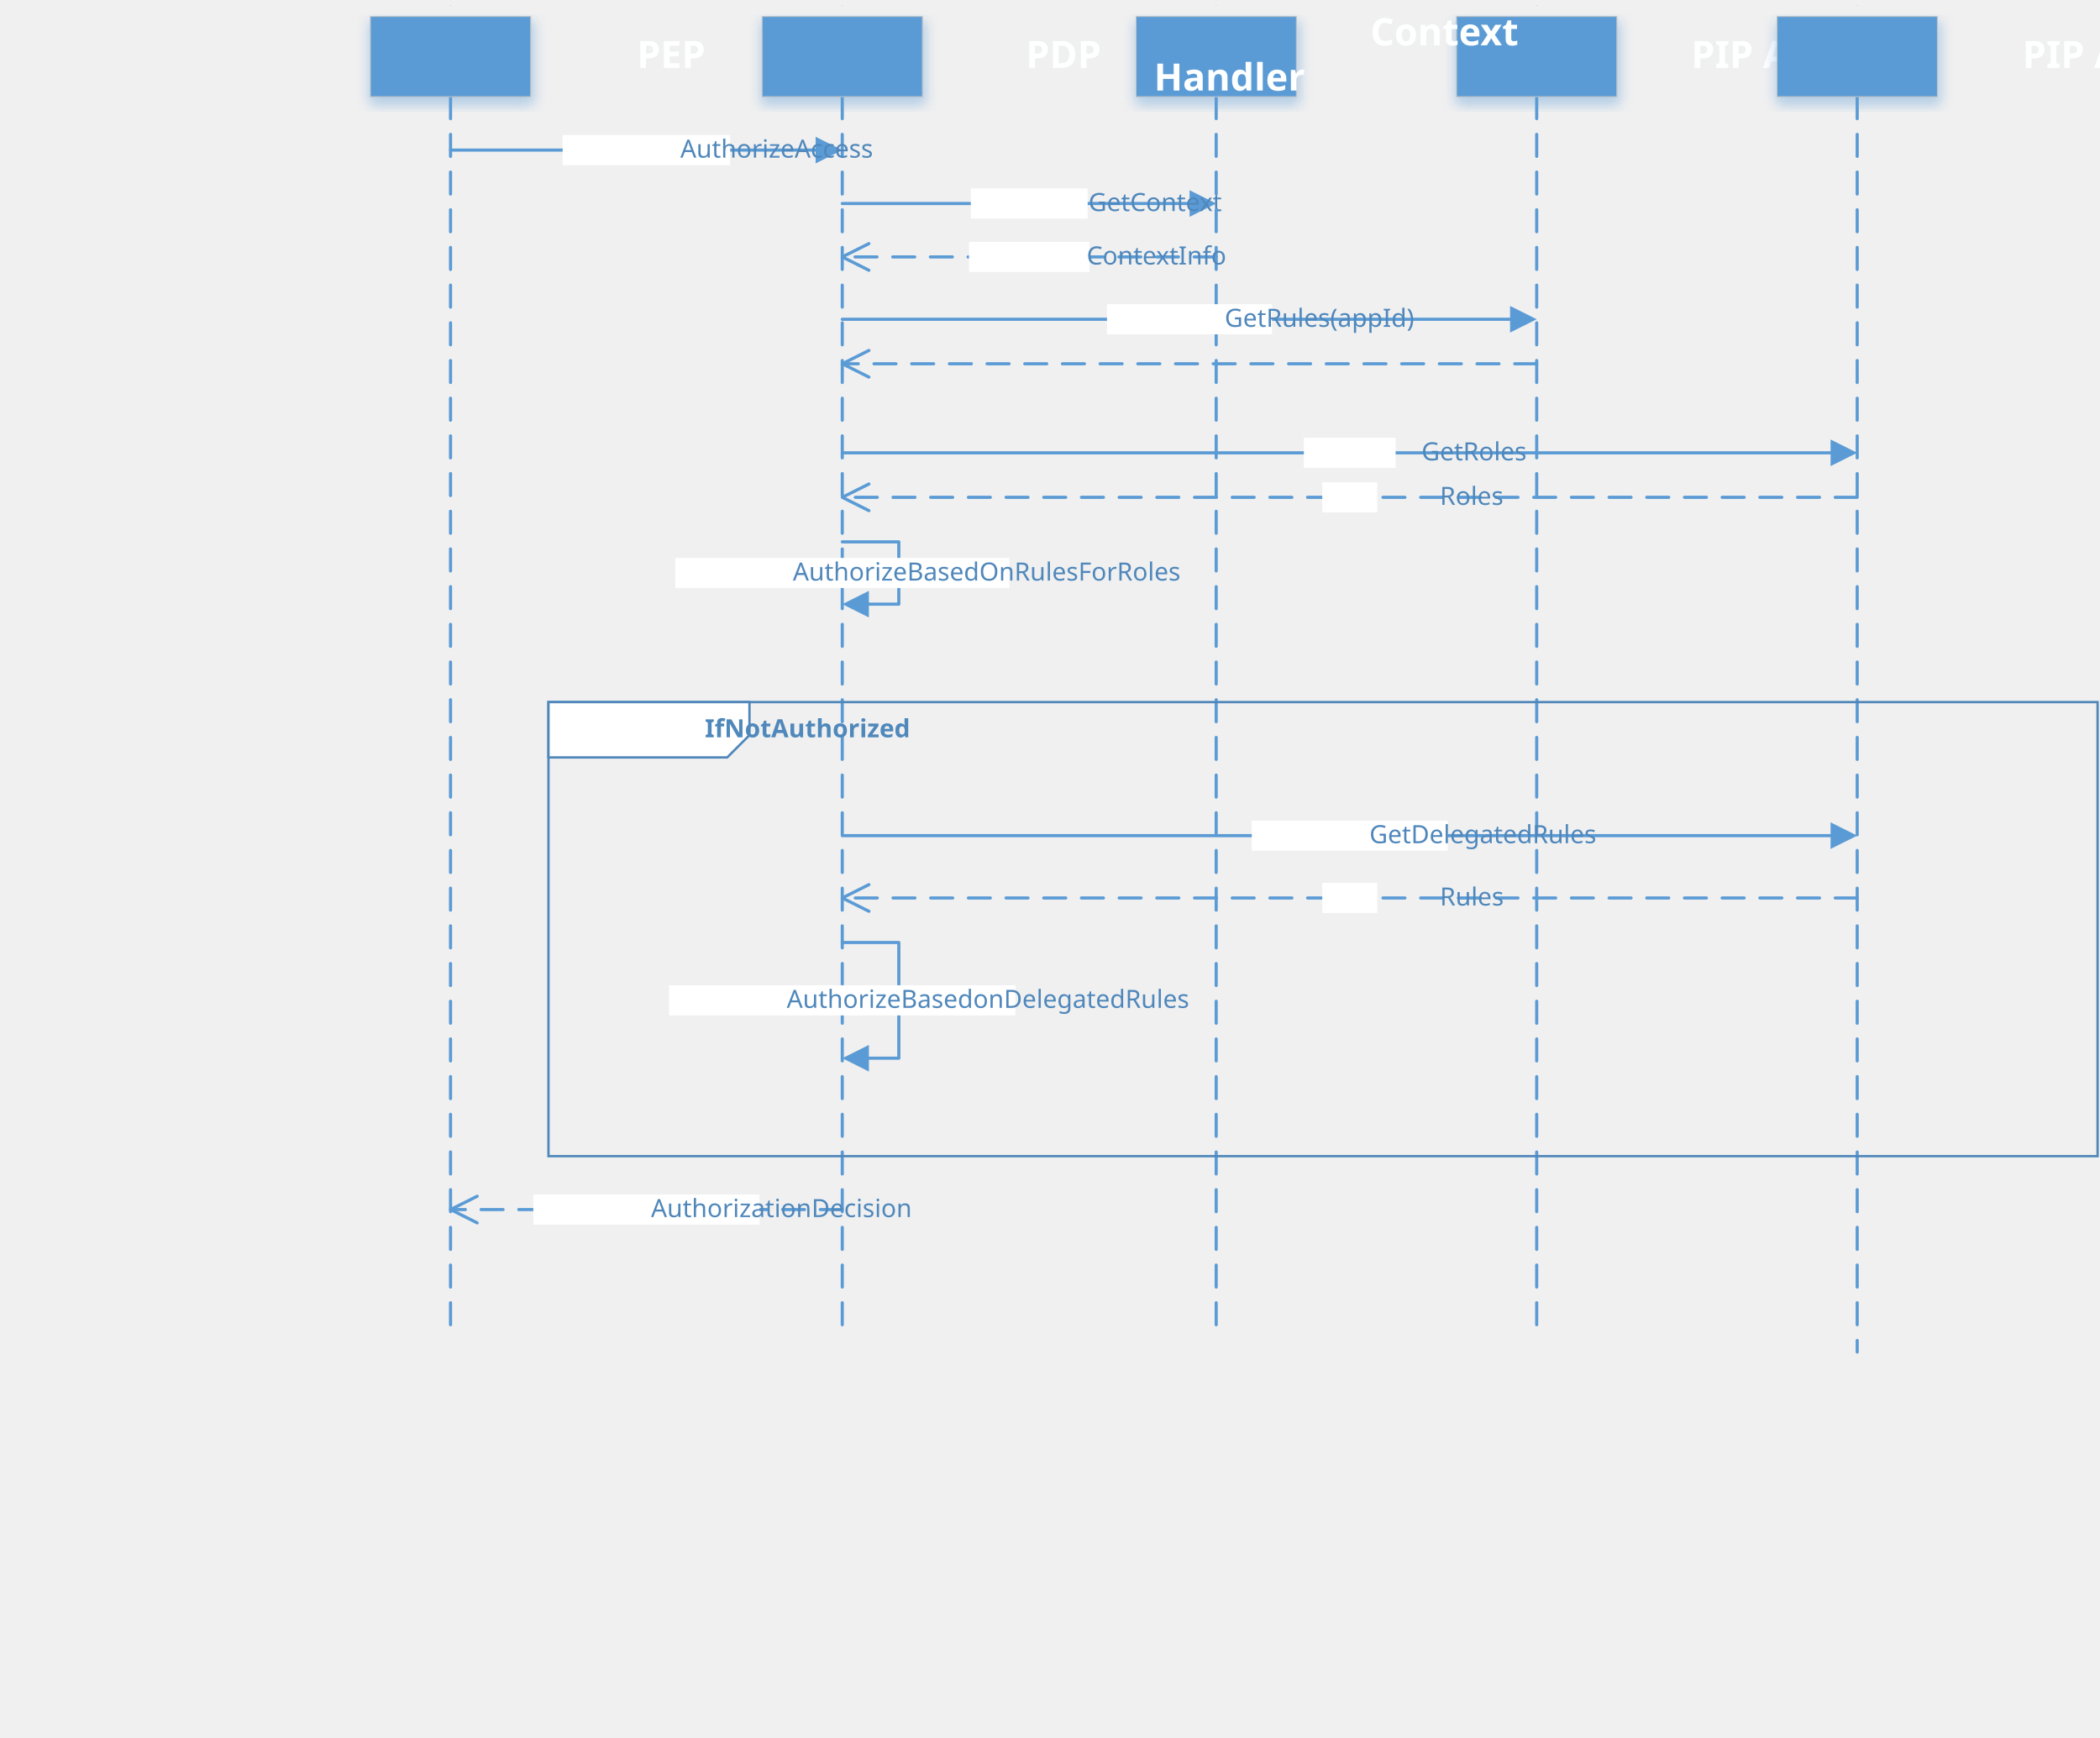
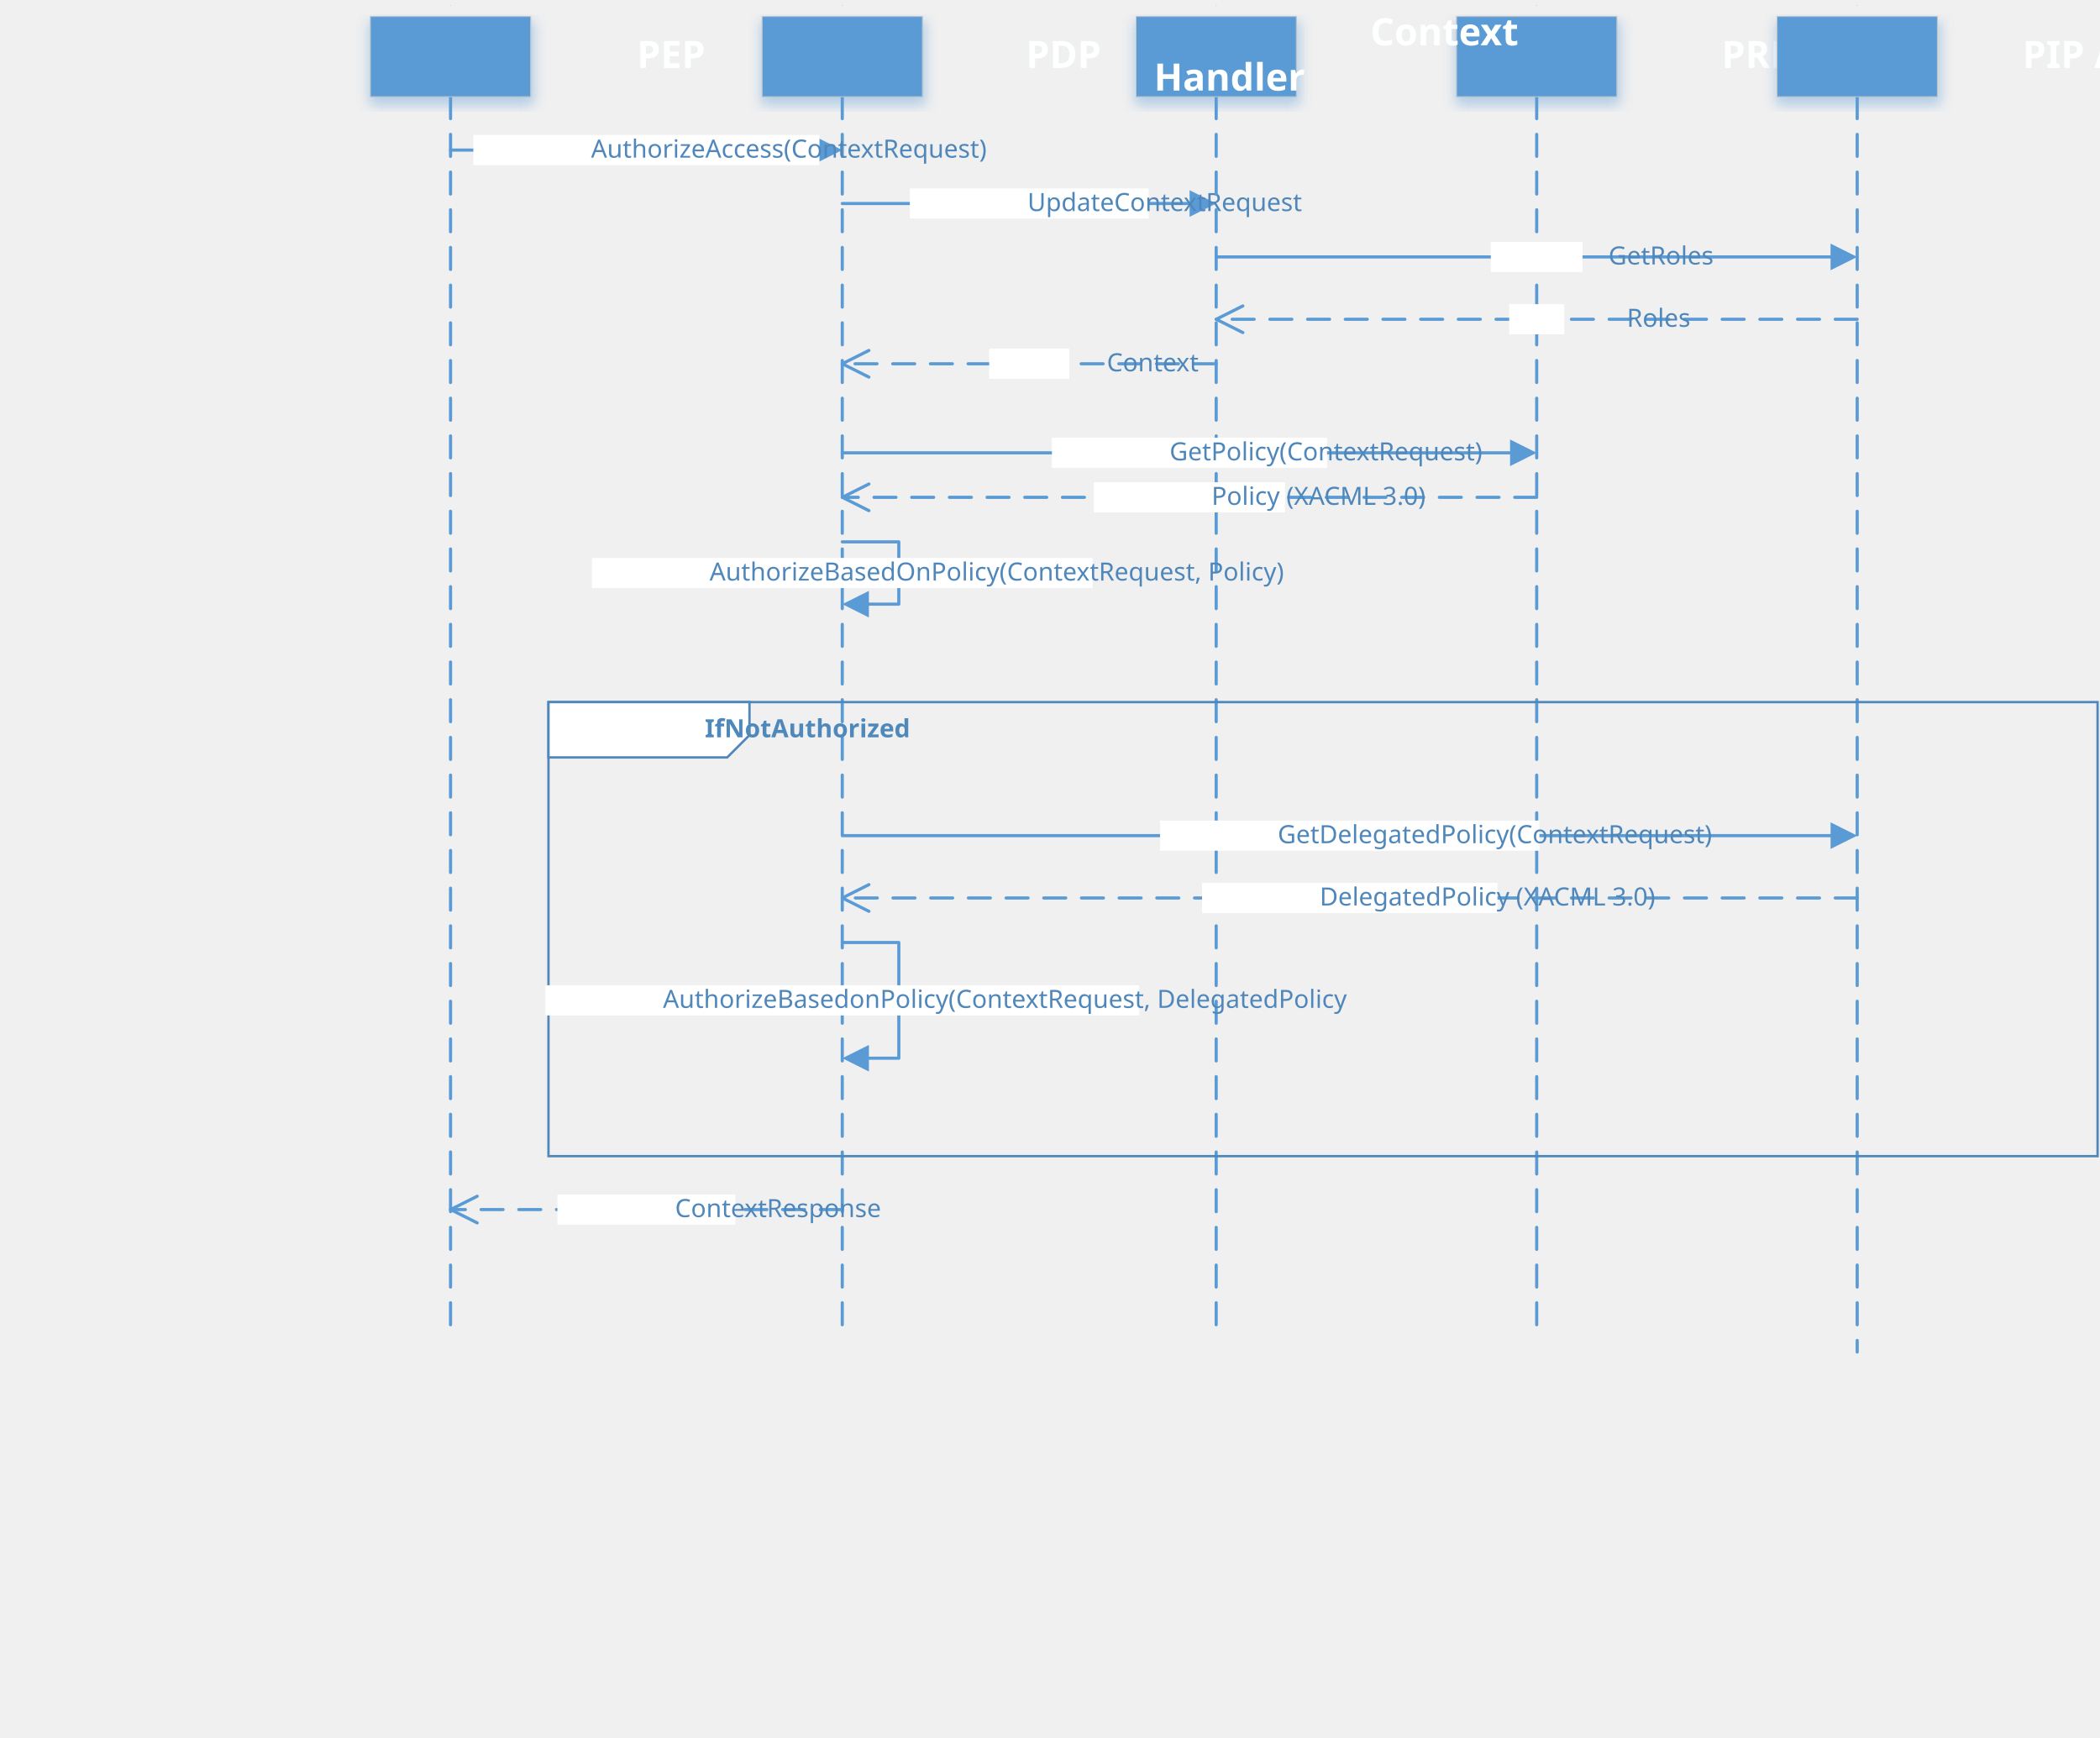
<svg xmlns="http://www.w3.org/2000/svg" xmlns:ns1="http://schemas.microsoft.com/visio/2003/SVGExtensions/" xmlns:xlink="http://www.w3.org/1999/xlink" width="9.286in" height="7.683in" viewBox="0 0 668.593 553.207" xml:space="preserve" color-interpolation-filters="sRGB" class="st15">
  <ns1:documentProperties ns1:langID="1033" ns1:metric="true" ns1:viewMarkup="false">
    <ns1:userDefs>
      <ns1:ud ns1:nameU="DisableSpdActionTags" ns1:prompt="" ns1:val="VT0(0):26" />
    </ns1:userDefs>
  </ns1:documentProperties>
  <style type="text/css">
	
		.st1 {visibility:visible}
		.st2 {fill:#5b9bd5;fill-opacity:0.22;filter:url(#filter_2);stroke:#5b9bd5;stroke-opacity:0.22}
		.st3 {fill:#5b9bd5;stroke:#c7c8c8;stroke-width:0.25}
		.st4 {stroke:#5b9bd5;stroke-dasharray:7,5;stroke-linecap:round;stroke-linejoin:round;stroke-width:1}
		.st5 {fill:#feffff;font-family:Calibri;font-size:1em;font-weight:bold}
		.st6 {marker-end:url(#mrkr4-81);stroke:#5b9bd5;stroke-linecap:round;stroke-linejoin:round;stroke-width:1}
		.st7 {fill:#5b9bd5;fill-opacity:1;stroke:#5b9bd5;stroke-opacity:1;stroke-width:0.236}
		.st8 {fill:#ffffff;stroke:none;stroke-linecap:butt;stroke-width:7.2}
		.st9 {fill:#4f87bb;font-family:Calibri;font-size:0.667em}
		.st10 {font-size:1em}
		.st11 {marker-end:url(#mrkr3-147);stroke:#5b9bd5;stroke-dasharray:7,5;stroke-linecap:round;stroke-linejoin:round;stroke-width:1}
		.st12 {fill:#5b9bd5;fill-opacity:0;stroke:#4f87bb;stroke-width:0.75}
		.st13 {fill:#ffffff;stroke:#4f87bb;stroke-width:0.75}
		.st14 {fill:#4f88bb;font-family:Calibri;font-size:0.667em;font-weight:bold}
		.st15 {fill:none;fill-rule:evenodd;font-size:12px;overflow:visible;stroke-linecap:square;stroke-miterlimit:3}
	
	</style>
  <defs id="Markers">
    <g id="lend4">
      <path d="M 2 1 L 0 0 L 2 -1 L 2 1 " style="stroke:none" />
    </g>
    <marker id="mrkr4-81" class="st7" ns1:arrowType="4" ns1:arrowSize="3" ns1:setback="8.48" refX="-8.48" orient="auto" markerUnits="strokeWidth" overflow="visible">
      <use xlink:href="#lend4" transform="scale(-4.24,-4.24) " />
    </marker>
    <g id="lend3">
      <path d="M 2 1 L 0 0 L 2 -1 " style="stroke-linecap:round;stroke-linejoin:round;fill:none" />
    </g>
    <marker id="mrkr3-147" class="st7" ns1:arrowType="3" ns1:arrowSize="3" orient="auto" markerUnits="strokeWidth" overflow="visible">
      <use xlink:href="#lend3" transform="scale(-4.24,-4.24) " />
    </marker>
  </defs>
  <defs id="Filters">
    <filter id="filter_2">
      <feGaussianBlur stdDeviation="2" />
    </filter>
  </defs>
  <g ns1:mID="0" ns1:index="1" ns1:groupContext="foregroundPage">
    <ns1:pageProperties ns1:drawingScale="0.0393701" ns1:pageScale="0.0393701" ns1:drawingUnits="24" ns1:shadowOffsetX="8.50394" ns1:shadowOffsetY="-8.50394" />
    <ns1:layer ns1:name="Connector" ns1:index="0" />
    <g id="group1-1" transform="translate(117.921,-522.425)" ns1:mID="1" ns1:groupContext="group">
      <ns1:userDefs>
        <ns1:ud ns1:nameU="visVersion" ns1:prompt="" ns1:val="VT0(15):26" />
        <ns1:ud ns1:nameU="ShowActor" ns1:prompt="" ns1:val="VT0(0):5" />
        <ns1:ud ns1:nameU="ShowDestruction" ns1:prompt="" ns1:val="VT0(0):5" />
      </ns1:userDefs>
      <g id="shape2-2" ns1:mID="2" ns1:groupContext="shape">
        <g id="shadow2-3" ns1:groupContext="shadow" ns1:shadowOffsetX="0.345598" ns1:shadowOffsetY="-1.97279" ns1:shadowType="1" transform="matrix(1,0,0,1,0.345598,1.97279)" class="st1">
          <rect x="0" y="527.695" width="51.024" height="25.512" class="st2" />
        </g>
        <rect x="0" y="527.695" width="51.024" height="25.512" class="st3" />
      </g>
      <g id="shape3-7" ns1:mID="3" ns1:groupContext="shape" transform="translate(17.0079,-29.0551)">
        <g id="shadow3-8" ns1:groupContext="shadow" ns1:shadowOffsetX="0.345598" ns1:shadowOffsetY="-1.97279" ns1:shadowType="1" transform="matrix(1,0,0,1,0.345598,1.97279)" class="st1">
          <path d="M8.5 553.21 a0 0 0 1 1 0 0 a0 0 0 1 1 0 0 Z" class="st2" />
        </g>
        <path d="M8.5 553.21 a0 0 0 1 1 0 0 a0 0 0 1 1 0 0 Z" class="st3" />
      </g>
      <g id="shape4-12" ns1:mID="4" ns1:groupContext="shape" transform="translate(17.0079,411.631)">
        <g id="shadow4-13" ns1:groupContext="shadow" ns1:shadowOffsetX="0.345598" ns1:shadowOffsetY="-1.97279" ns1:shadowType="1" transform="matrix(1,0,0,1,0.345598,1.97279)" class="st1" />
      </g>
      <g id="shape5-17" ns1:mID="5" ns1:groupContext="shape" transform="translate(578.719,553.207) rotate(90)">
        <path d="M0 553.21 L394.02 553.21" class="st4" />
      </g>
      <g id="shape1-20" ns1:mID="1" ns1:groupContext="groupContent">
        <ns1:textBlock ns1:margins="rect(4,4,4,4)" ns1:tabSpace="42.5197" />
        <ns1:textRect cx="25.512" cy="540.451" width="51.03" height="25.512" />
        <g id="shadow1-21" ns1:groupContext="shadow" ns1:shadowOffsetX="0.345598" ns1:shadowOffsetY="-1.97279" ns1:shadowType="1" transform="matrix(1,0,0,1,0.345598,1.97279)" class="st1">
          <rect x="0" y="527.695" width="51.024" height="25.512" class="st2" />
        </g>
        <rect x="0" y="527.695" width="51.024" height="25.512" class="st3" />
        <text x="16.2" y="544.05" class="st5" ns1:langID="1044">
          <ns1:paragraph ns1:horizAlign="1" />
          <ns1:tabList />PEP</text>
      </g>
    </g>
    <g id="group6-26" transform="translate(242.646,-522.425)" ns1:mID="6" ns1:groupContext="group">
      <ns1:userDefs>
        <ns1:ud ns1:nameU="visVersion" ns1:prompt="" ns1:val="VT0(15):26" />
        <ns1:ud ns1:nameU="ShowActor" ns1:prompt="" ns1:val="VT0(0):5" />
        <ns1:ud ns1:nameU="ShowDestruction" ns1:prompt="" ns1:val="VT0(0):5" />
      </ns1:userDefs>
      <g id="shape7-27" ns1:mID="7" ns1:groupContext="shape">
        <g id="shadow7-28" ns1:groupContext="shadow" ns1:shadowOffsetX="0.345598" ns1:shadowOffsetY="-1.97279" ns1:shadowType="1" transform="matrix(1,0,0,1,0.345598,1.97279)" class="st1">
          <rect x="0" y="527.695" width="51.024" height="25.512" class="st2" />
        </g>
        <rect x="0" y="527.695" width="51.024" height="25.512" class="st3" />
      </g>
      <g id="shape8-32" ns1:mID="8" ns1:groupContext="shape" transform="translate(17.0079,-29.0551)">
        <g id="shadow8-33" ns1:groupContext="shadow" ns1:shadowOffsetX="0.345598" ns1:shadowOffsetY="-1.97279" ns1:shadowType="1" transform="matrix(1,0,0,1,0.345598,1.97279)" class="st1">
          <path d="M8.5 553.21 a0 0 0 1 1 0 0 a0 0 0 1 1 0 0 Z" class="st2" />
        </g>
        <path d="M8.5 553.21 a0 0 0 1 1 0 0 a0 0 0 1 1 0 0 Z" class="st3" />
      </g>
      <g id="shape9-37" ns1:mID="9" ns1:groupContext="shape" transform="translate(17.0079,411.631)">
        <g id="shadow9-38" ns1:groupContext="shadow" ns1:shadowOffsetX="0.345598" ns1:shadowOffsetY="-1.97279" ns1:shadowType="1" transform="matrix(1,0,0,1,0.345598,1.97279)" class="st1" />
      </g>
      <g id="shape10-42" ns1:mID="10" ns1:groupContext="shape" transform="translate(578.719,553.207) rotate(90)">
        <path d="M0 553.21 L394.02 553.21" class="st4" />
      </g>
      <g id="shape6-45" ns1:mID="6" ns1:groupContext="groupContent">
        <ns1:textBlock ns1:margins="rect(4,4,4,4)" ns1:tabSpace="42.5197" />
        <ns1:textRect cx="25.512" cy="540.451" width="51.03" height="25.512" />
        <g id="shadow6-46" ns1:groupContext="shadow" ns1:shadowOffsetX="0.345598" ns1:shadowOffsetY="-1.97279" ns1:shadowType="1" transform="matrix(1,0,0,1,0.345598,1.97279)" class="st1">
          <rect x="0" y="527.695" width="51.024" height="25.512" class="st2" />
        </g>
        <rect x="0" y="527.695" width="51.024" height="25.512" class="st3" />
        <text x="15.34" y="544.05" class="st5" ns1:langID="1044">
          <ns1:paragraph ns1:horizAlign="1" />
          <ns1:tabList />PDP</text>
      </g>
    </g>
    <g id="group11-51" transform="translate(463.748,-522.425)" ns1:mID="11" ns1:groupContext="group">
      <ns1:userDefs>
        <ns1:ud ns1:nameU="visVersion" ns1:prompt="" ns1:val="VT0(15):26" />
        <ns1:ud ns1:nameU="ShowActor" ns1:prompt="" ns1:val="VT0(0):5" />
        <ns1:ud ns1:nameU="ShowDestruction" ns1:prompt="" ns1:val="VT0(0):5" />
      </ns1:userDefs>
      <g id="shape12-52" ns1:mID="12" ns1:groupContext="shape">
        <g id="shadow12-53" ns1:groupContext="shadow" ns1:shadowOffsetX="0.345598" ns1:shadowOffsetY="-1.97279" ns1:shadowType="1" transform="matrix(1,0,0,1,0.345598,1.97279)" class="st1">
          <rect x="0" y="527.695" width="51.024" height="25.512" class="st2" />
        </g>
        <rect x="0" y="527.695" width="51.024" height="25.512" class="st3" />
      </g>
      <g id="shape13-57" ns1:mID="13" ns1:groupContext="shape" transform="translate(17.0079,-29.0551)">
        <g id="shadow13-58" ns1:groupContext="shadow" ns1:shadowOffsetX="0.345598" ns1:shadowOffsetY="-1.97279" ns1:shadowType="1" transform="matrix(1,0,0,1,0.345598,1.97279)" class="st1">
          <path d="M8.5 553.21 a0 0 0 1 1 0 0 a0 0 0 1 1 0 0 Z" class="st2" />
        </g>
        <path d="M8.5 553.21 a0 0 0 1 1 0 0 a0 0 0 1 1 0 0 Z" class="st3" />
      </g>
      <g id="shape14-62" ns1:mID="14" ns1:groupContext="shape" transform="translate(17.0079,411.631)">
        <g id="shadow14-63" ns1:groupContext="shadow" ns1:shadowOffsetX="0.345598" ns1:shadowOffsetY="-1.97279" ns1:shadowType="1" transform="matrix(1,0,0,1,0.345598,1.97279)" class="st1" />
      </g>
      <g id="shape15-67" ns1:mID="15" ns1:groupContext="shape" transform="translate(578.719,553.207) rotate(90)">
        <path d="M0 553.21 L394.02 553.21" class="st4" />
      </g>
      <g id="shape11-70" ns1:mID="11" ns1:groupContext="groupContent">
        <ns1:textBlock ns1:margins="rect(4,4,4,4)" ns1:tabSpace="42.5197" />
        <ns1:textRect cx="25.512" cy="540.451" width="51.03" height="25.512" />
        <g id="shadow11-71" ns1:groupContext="shadow" ns1:shadowOffsetX="0.345598" ns1:shadowOffsetY="-1.97279" ns1:shadowType="1" transform="matrix(1,0,0,1,0.345598,1.97279)" class="st1">
          <rect x="0" y="527.695" width="51.024" height="25.512" class="st2" />
        </g>
        <rect x="0" y="527.695" width="51.024" height="25.512" class="st3" />
-         <text x="6.06" y="544.05" class="st5" ns1:langID="1044">
+         <text x="15.75" y="544.05" class="st5" ns1:langID="1044">
          <ns1:paragraph ns1:horizAlign="1" />
-           <ns1:tabList />PIP ASA</text>
+           <ns1:tabList />PRP</text>
      </g>
    </g>
    <g id="shape16-76" ns1:mID="16" ns1:groupContext="shape" ns1:layerMember="0" transform="translate(143.433,-498.331)">
      <ns1:userDefs>
        <ns1:ud ns1:nameU="IsReturn" ns1:prompt="" ns1:val="VT0(0):5" />
        <ns1:ud ns1:nameU="IsAsync" ns1:prompt="" ns1:val="VT0(0):26" />
        <ns1:ud ns1:nameU="IsSelfMessage" ns1:prompt="" ns1:val="VT0(0):5" />
        <ns1:ud ns1:nameU="visVersion" ns1:prompt="" ns1:val="VT0(15):26" />
      </ns1:userDefs>
      <ns1:textBlock ns1:margins="rect(4,4,4,4)" ns1:tabSpace="42.5197" />
-       <ns1:textRect cx="62.362" cy="546.12" width="63.15" height="17.604" />
+       <ns1:textRect cx="62.362" cy="546.12" width="120.01" height="17.604" />
      <path d="M0 546.12 L116.24 546.12" class="st6" />
-       <rect ns1:rectContext="textBkgnd" x="35.697" y="541.321" width="53.331" height="9.6" class="st8" />
-       <text x="35.7" y="548.52" class="st9" ns1:langID="1044">
-         <ns1:paragraph ns1:horizAlign="1" />
-         <ns1:tabList />AuthorizeAccess</text>
+       <rect ns1:rectContext="textBkgnd" x="7.265" y="541.321" width="110.194" height="9.6" class="st8" />
+       <text x="7.27" y="548.52" class="st9" ns1:langID="1044">
+         <ns1:paragraph ns1:horizAlign="1" />
+         <ns1:tabList />AuthorizeAccess(ContextRequest)</text>
    </g>
    <g id="group17-84" transform="translate(565.795,-522.425)" ns1:mID="17" ns1:groupContext="group">
      <ns1:userDefs>
        <ns1:ud ns1:nameU="visVersion" ns1:prompt="" ns1:val="VT0(15):26" />
        <ns1:ud ns1:nameU="ShowActor" ns1:prompt="" ns1:val="VT0(0):5" />
        <ns1:ud ns1:nameU="ShowDestruction" ns1:prompt="" ns1:val="VT0(0):5" />
      </ns1:userDefs>
      <g id="shape18-85" ns1:mID="18" ns1:groupContext="shape">
        <g id="shadow18-86" ns1:groupContext="shadow" ns1:shadowOffsetX="0.345598" ns1:shadowOffsetY="-1.97279" ns1:shadowType="1" transform="matrix(1,0,0,1,0.345598,1.97279)" class="st1">
          <rect x="0" y="527.695" width="51.024" height="25.512" class="st2" />
        </g>
        <rect x="0" y="527.695" width="51.024" height="25.512" class="st3" />
      </g>
      <g id="shape19-90" ns1:mID="19" ns1:groupContext="shape" transform="translate(17.0079,-29.0551)">
        <g id="shadow19-91" ns1:groupContext="shadow" ns1:shadowOffsetX="0.345598" ns1:shadowOffsetY="-1.97279" ns1:shadowType="1" transform="matrix(1,0,0,1,0.345598,1.97279)" class="st1">
          <path d="M8.5 553.21 a0 0 0 1 1 0 0 a0 0 0 1 1 0 0 Z" class="st2" />
        </g>
        <path d="M8.5 553.21 a0 0 0 1 1 0 0 a0 0 0 1 1 0 0 Z" class="st3" />
      </g>
      <g id="shape20-95" ns1:mID="20" ns1:groupContext="shape" transform="translate(17.0079,417.3)">
        <g id="shadow20-96" ns1:groupContext="shadow" ns1:shadowOffsetX="0.345598" ns1:shadowOffsetY="-1.97279" ns1:shadowType="1" transform="matrix(1,0,0,1,0.345598,1.97279)" class="st1" />
      </g>
      <g id="shape21-100" ns1:mID="21" ns1:groupContext="shape" transform="translate(578.719,553.207) rotate(90)">
        <path d="M0 553.21 L399.69 553.21" class="st4" />
      </g>
      <g id="shape17-103" ns1:mID="17" ns1:groupContext="groupContent">
        <ns1:textBlock ns1:margins="rect(4,4,4,4)" ns1:tabSpace="42.5197" />
        <ns1:textRect cx="25.512" cy="540.451" width="51.03" height="25.512" />
        <g id="shadow17-104" ns1:groupContext="shadow" ns1:shadowOffsetX="0.345598" ns1:shadowOffsetY="-1.97279" ns1:shadowType="1" transform="matrix(1,0,0,1,0.345598,1.97279)" class="st1">
          <rect x="0" y="527.695" width="51.024" height="25.512" class="st2" />
        </g>
        <rect x="0" y="527.695" width="51.024" height="25.512" class="st3" />
        <text x="9.49" y="544.05" class="st5" ns1:langID="1044">
          <ns1:paragraph ns1:horizAlign="1" />
          <ns1:tabList />PIP A2</text>
      </g>
    </g>
    <g id="shape22-109" ns1:mID="22" ns1:groupContext="shape" ns1:layerMember="0" transform="translate(268.158,-481.323)">
      <ns1:userDefs>
        <ns1:ud ns1:nameU="IsReturn" ns1:prompt="" ns1:val="VT0(0):5" />
        <ns1:ud ns1:nameU="IsAsync" ns1:prompt="" ns1:val="VT0(0):26" />
        <ns1:ud ns1:nameU="IsSelfMessage" ns1:prompt="" ns1:val="VT0(0):5" />
        <ns1:ud ns1:nameU="visVersion" ns1:prompt="" ns1:val="VT0(15):26" />
      </ns1:userDefs>
      <ns1:textBlock ns1:margins="rect(4,4,4,4)" ns1:tabSpace="42.5197" />
-       <ns1:textRect cx="59.528" cy="546.12" width="47.02" height="17.604" />
+       <ns1:textRect cx="59.528" cy="546.12" width="85.86" height="17.604" />
      <path d="M0 546.12 L110.58 546.12" class="st6" />
-       <rect ns1:rectContext="textBkgnd" x="40.928" y="541.321" width="37.199" height="9.6" class="st8" />
-       <text x="40.93" y="548.52" class="st9" ns1:langID="1044">
-         <ns1:paragraph ns1:horizAlign="1" />
-         <ns1:tabList />GetContext</text>
+       <rect ns1:rectContext="textBkgnd" x="21.507" y="541.321" width="76.042" height="9.6" class="st8" />
+       <text x="21.51" y="548.52" class="st9" ns1:langID="1044">
+         <ns1:paragraph ns1:horizAlign="1" />
+         <ns1:tabList />UpdateContextRequest</text>
    </g>
    <g id="group23-116" transform="translate(361.701,-522.425)" ns1:mID="23" ns1:groupContext="group">
      <ns1:userDefs>
        <ns1:ud ns1:nameU="visVersion" ns1:prompt="" ns1:val="VT0(15):26" />
        <ns1:ud ns1:nameU="ShowActor" ns1:prompt="" ns1:val="VT0(0):5" />
        <ns1:ud ns1:nameU="ShowDestruction" ns1:prompt="" ns1:val="VT0(0):5" />
      </ns1:userDefs>
      <g id="shape24-117" ns1:mID="24" ns1:groupContext="shape">
        <g id="shadow24-118" ns1:groupContext="shadow" ns1:shadowOffsetX="0.345598" ns1:shadowOffsetY="-1.97279" ns1:shadowType="1" transform="matrix(1,0,0,1,0.345598,1.97279)" class="st1">
          <rect x="0" y="527.695" width="51.024" height="25.512" class="st2" />
        </g>
        <rect x="0" y="527.695" width="51.024" height="25.512" class="st3" />
      </g>
      <g id="shape25-122" ns1:mID="25" ns1:groupContext="shape" transform="translate(17.0079,-29.0551)">
        <g id="shadow25-123" ns1:groupContext="shadow" ns1:shadowOffsetX="0.345598" ns1:shadowOffsetY="-1.97279" ns1:shadowType="1" transform="matrix(1,0,0,1,0.345598,1.97279)" class="st1">
          <path d="M8.5 553.21 a0 0 0 1 1 0 0 a0 0 0 1 1 0 0 Z" class="st2" />
        </g>
        <path d="M8.5 553.21 a0 0 0 1 1 0 0 a0 0 0 1 1 0 0 Z" class="st3" />
      </g>
      <g id="shape26-127" ns1:mID="26" ns1:groupContext="shape" transform="translate(17.0079,411.631)">
        <g id="shadow26-128" ns1:groupContext="shadow" ns1:shadowOffsetX="0.345598" ns1:shadowOffsetY="-1.97279" ns1:shadowType="1" transform="matrix(1,0,0,1,0.345598,1.97279)" class="st1" />
      </g>
      <g id="shape27-132" ns1:mID="27" ns1:groupContext="shape" transform="translate(578.719,553.207) rotate(90)">
        <path d="M0 553.21 L394.02 553.21" class="st4" />
      </g>
      <g id="shape23-135" ns1:mID="23" ns1:groupContext="groupContent">
        <ns1:textBlock ns1:margins="rect(4,4,4,4)" ns1:tabSpace="42.5197" />
        <ns1:textRect cx="25.512" cy="540.451" width="51.03" height="25.512" />
        <g id="shadow23-136" ns1:groupContext="shadow" ns1:shadowOffsetX="0.345598" ns1:shadowOffsetY="-1.97279" ns1:shadowType="1" transform="matrix(1,0,0,1,0.345598,1.97279)" class="st1">
          <rect x="0" y="527.695" width="51.024" height="25.512" class="st2" />
        </g>
        <rect x="0" y="527.695" width="51.024" height="25.512" class="st3" />
        <text x="5.95" y="536.85" class="st5" ns1:langID="1044">
          <ns1:paragraph ns1:horizAlign="1" />
          <ns1:tabList />Context<tspan x="5.7" dy="1.2em" class="st10">Handler</tspan>
        </text>
      </g>
    </g>
-     <g id="shape28-142" ns1:mID="28" ns1:groupContext="shape" ns1:layerMember="0" transform="translate(387.213,-464.315)">
+     <g id="shape28-142" ns1:mID="28" ns1:groupContext="shape" ns1:layerMember="0" transform="translate(387.213,-430.299)">
      <ns1:userDefs>
        <ns1:ud ns1:nameU="IsReturn" ns1:prompt="" ns1:val="VT0(1):5" />
        <ns1:ud ns1:nameU="IsAsync" ns1:prompt="" ns1:val="VT0(0):26" />
        <ns1:ud ns1:nameU="IsSelfMessage" ns1:prompt="" ns1:val="VT0(0):5" />
        <ns1:ud ns1:nameU="visVersion" ns1:prompt="" ns1:val="VT0(15):26" />
      </ns1:userDefs>
      <ns1:textBlock ns1:margins="rect(4,4,4,4)" ns1:tabSpace="42.5197" />
-       <ns1:textRect cx="-59.528" cy="546.12" width="48.19" height="17.604" />
+       <ns1:textRect cx="-59.528" cy="546.12" width="40" height="17.604" />
      <path d="M0 546.12 L-119.06 546.12" class="st11" />
-       <rect ns1:rectContext="textBkgnd" x="-78.713" y="541.321" width="38.371" height="9.6" class="st8" />
-       <text x="-78.71" y="548.52" class="st9" ns1:langID="1044">
-         <ns1:paragraph ns1:horizAlign="1" />
-         <ns1:tabList />ContextInfo</text>
-     </g>
-     <g id="shape29-150" ns1:mID="29" ns1:groupContext="shape" ns1:layerMember="0" transform="translate(268.158,-444.472)">
-       <ns1:userDefs>
-         <ns1:ud ns1:nameU="IsReturn" ns1:prompt="" ns1:val="VT0(0):5" />
-         <ns1:ud ns1:nameU="IsAsync" ns1:prompt="" ns1:val="VT0(0):26" />
-         <ns1:ud ns1:nameU="IsSelfMessage" ns1:prompt="" ns1:val="VT0(0):5" />
-         <ns1:ud ns1:nameU="visVersion" ns1:prompt="" ns1:val="VT0(15):26" />
-       </ns1:userDefs>
-       <ns1:textBlock ns1:margins="rect(4,4,4,4)" ns1:tabSpace="42.5197" />
-       <ns1:textRect cx="110.551" cy="546.12" width="62.32" height="17.604" />
+       <rect ns1:rectContext="textBkgnd" x="-72.274" y="541.321" width="25.492" height="9.6" class="st8" />
+       <text x="-72.27" y="548.52" class="st9" ns1:langID="1044">
+         <ns1:paragraph ns1:horizAlign="1" />
+         <ns1:tabList />Context</text>
+     </g>
+     <g id="shape29-150" ns1:mID="29" ns1:groupContext="shape" ns1:layerMember="0" transform="translate(268.158,-401.953)">
+       <ns1:userDefs>
+         <ns1:ud ns1:nameU="IsReturn" ns1:prompt="" ns1:val="VT0(0):5" />
+         <ns1:ud ns1:nameU="IsAsync" ns1:prompt="" ns1:val="VT0(0):26" />
+         <ns1:ud ns1:nameU="IsSelfMessage" ns1:prompt="" ns1:val="VT0(0):5" />
+         <ns1:ud ns1:nameU="visVersion" ns1:prompt="" ns1:val="VT0(15):26" />
+       </ns1:userDefs>
+       <ns1:textBlock ns1:margins="rect(4,4,4,4)" ns1:tabSpace="42.5197" />
+       <ns1:textRect cx="110.551" cy="546.12" width="97.41" height="17.604" />
      <path d="M0 546.12 L212.62 546.12" class="st6" />
-       <rect ns1:rectContext="textBkgnd" x="84.298" y="541.321" width="52.507" height="9.6" class="st8" />
-       <text x="84.3" y="548.52" class="st9" ns1:langID="1044">
-         <ns1:paragraph ns1:horizAlign="1" />
-         <ns1:tabList />GetRules(appId)</text>
-     </g>
-     <g id="shape30-157" ns1:mID="30" ns1:groupContext="shape" ns1:layerMember="0" transform="translate(489.26,-430.299)">
+       <rect ns1:rectContext="textBkgnd" x="66.753" y="541.321" width="87.596" height="9.6" class="st8" />
+       <text x="66.75" y="548.52" class="st9" ns1:langID="1044">
+         <ns1:paragraph ns1:horizAlign="1" />
+         <ns1:tabList />GetPolicy(ContextRequest)</text>
+     </g>
+     <g id="shape30-157" ns1:mID="30" ns1:groupContext="shape" ns1:layerMember="0" transform="translate(489.26,-387.78)">
      <ns1:userDefs>
        <ns1:ud ns1:nameU="IsReturn" ns1:prompt="" ns1:val="VT0(1):5" />
        <ns1:ud ns1:nameU="IsAsync" ns1:prompt="" ns1:val="VT0(0):26" />
        <ns1:ud ns1:nameU="IsSelfMessage" ns1:prompt="" ns1:val="VT0(0):5" />
        <ns1:ud ns1:nameU="visVersion" ns1:prompt="" ns1:val="VT0(15):26" />
      </ns1:userDefs>
+       <ns1:textBlock ns1:margins="rect(4,4,4,4)" ns1:tabSpace="42.5197" />
+       <ns1:textRect cx="-110.551" cy="546.12" width="70.69" height="17.604" />
      <path d="M0 546.12 L-221.1 546.12" class="st11" />
-     </g>
-     <g id="shape31-162" ns1:mID="31" ns1:groupContext="shape" ns1:layerMember="0" transform="translate(268.158,-401.953)">
-       <ns1:userDefs>
-         <ns1:ud ns1:nameU="IsReturn" ns1:prompt="" ns1:val="VT0(0):5" />
-         <ns1:ud ns1:nameU="IsAsync" ns1:prompt="" ns1:val="VT0(0):26" />
-         <ns1:ud ns1:nameU="IsSelfMessage" ns1:prompt="" ns1:val="VT0(0):5" />
-         <ns1:ud ns1:nameU="visVersion" ns1:prompt="" ns1:val="VT0(15):26" />
-       </ns1:userDefs>
-       <ns1:textBlock ns1:margins="rect(4,4,4,4)" ns1:tabSpace="42.5197" />
-       <ns1:textRect cx="161.575" cy="546.12" width="40" height="17.604" />
-       <path d="M0 546.12 L314.67 546.12" class="st6" />
-       <rect ns1:rectContext="textBkgnd" x="146.968" y="541.321" width="29.214" height="9.6" class="st8" />
-       <text x="146.97" y="548.52" class="st9" ns1:langID="1044">
+       <rect ns1:rectContext="textBkgnd" x="-140.988" y="541.321" width="60.875" height="9.6" class="st8" />
+       <text x="-140.99" y="548.52" class="st9" ns1:langID="1044">
+         <ns1:paragraph ns1:horizAlign="1" />
+         <ns1:tabList />Policy (XACML 3.0)</text>
+     </g>
+     <g id="shape31-164" ns1:mID="31" ns1:groupContext="shape" ns1:layerMember="0" transform="translate(387.213,-464.315)">
+       <ns1:userDefs>
+         <ns1:ud ns1:nameU="IsReturn" ns1:prompt="" ns1:val="VT0(0):5" />
+         <ns1:ud ns1:nameU="IsAsync" ns1:prompt="" ns1:val="VT0(0):26" />
+         <ns1:ud ns1:nameU="IsSelfMessage" ns1:prompt="" ns1:val="VT0(0):5" />
+         <ns1:ud ns1:nameU="visVersion" ns1:prompt="" ns1:val="VT0(15):26" />
+       </ns1:userDefs>
+       <ns1:textBlock ns1:margins="rect(4,4,4,4)" ns1:tabSpace="42.5197" />
+       <ns1:textRect cx="102.047" cy="546.12" width="40" height="17.604" />
+       <path d="M0 546.12 L195.61 546.12" class="st6" />
+       <rect ns1:rectContext="textBkgnd" x="87.44" y="541.321" width="29.214" height="9.6" class="st8" />
+       <text x="87.44" y="548.52" class="st9" ns1:langID="1044">
        <ns1:paragraph ns1:horizAlign="1" />
        <ns1:tabList />GetRoles</text>
    </g>
-     <g id="shape32-169" ns1:mID="32" ns1:groupContext="shape" ns1:layerMember="0" transform="translate(591.307,-387.78)">
+     <g id="shape32-171" ns1:mID="32" ns1:groupContext="shape" ns1:layerMember="0" transform="translate(591.307,-444.472)">
      <ns1:userDefs>
        <ns1:ud ns1:nameU="IsReturn" ns1:prompt="" ns1:val="VT0(1):5" />
        <ns1:ud ns1:nameU="IsAsync" ns1:prompt="" ns1:val="VT0(0):26" />
        <ns1:ud ns1:nameU="IsSelfMessage" ns1:prompt="" ns1:val="VT0(0):5" />
        <ns1:ud ns1:nameU="visVersion" ns1:prompt="" ns1:val="VT0(15):26" />
      </ns1:userDefs>
      <ns1:textBlock ns1:margins="rect(4,4,4,4)" ns1:tabSpace="42.5197" />
-       <ns1:textRect cx="-161.575" cy="546.12" width="40" height="17.604" />
-       <path d="M0 546.12 L-323.15 546.12" class="st11" />
-       <rect ns1:rectContext="textBkgnd" x="-170.329" y="541.321" width="17.508" height="9.6" class="st8" />
-       <text x="-170.33" y="548.52" class="st9" ns1:langID="1044">
+       <ns1:textRect cx="-102.047" cy="546.12" width="40" height="17.604" />
+       <path d="M0 546.12 L-204.09 546.12" class="st11" />
+       <rect ns1:rectContext="textBkgnd" x="-110.801" y="541.321" width="17.508" height="9.6" class="st8" />
+       <text x="-110.8" y="548.52" class="st9" ns1:langID="1044">
        <ns1:paragraph ns1:horizAlign="1" />
        <ns1:tabList />Roles</text>
    </g>
-     <g id="shape33-176" ns1:mID="33" ns1:groupContext="shape" ns1:layerMember="0" transform="translate(275.244,-380.693)">
+     <g id="shape33-178" ns1:mID="33" ns1:groupContext="shape" ns1:layerMember="0" transform="translate(275.244,-380.693)">
      <ns1:userDefs>
        <ns1:ud ns1:nameU="IsReturn" ns1:prompt="" ns1:val="VT0(0):5" />
        <ns1:ud ns1:nameU="IsAsync" ns1:prompt="" ns1:val="VT0(0):26" />
        <ns1:ud ns1:nameU="IsSelfMessage" ns1:prompt="" ns1:val="VT0(1):5" />
        <ns1:ud ns1:nameU="visVersion" ns1:prompt="" ns1:val="VT0(15):26" />
      </ns1:userDefs>
      <ns1:textBlock ns1:margins="rect(4,4,4,4)" ns1:tabSpace="42.5197" />
-       <ns1:textRect cx="-7.087" cy="563.128" width="116.19" height="17.604" />
+       <ns1:textRect cx="-7.087" cy="563.128" width="169.23" height="17.604" />
      <path d="M-7.09 553.21 L10.91 553.21 L10.91 573.05 L1.39 573.05" class="st6" />
-       <rect ns1:rectContext="textBkgnd" x="-60.275" y="558.328" width="106.378" height="9.6" class="st8" />
-       <text x="-60.28" y="565.53" class="st9" ns1:langID="1044">
-         <ns1:paragraph ns1:horizAlign="1" />
-         <ns1:tabList />AuthorizeBasedOnRulesForRoles</text>
-     </g>
-     <g id="group39-183" transform="translate(174.614,-185.102)" ns1:mID="39" ns1:groupContext="group">
-       <ns1:userDefs>
-         <ns1:ud ns1:nameU="visVersion" ns1:prompt="" ns1:val="VT0(15):26" />
-       </ns1:userDefs>
-       <g id="shape39-184" ns1:mID="39" ns1:groupContext="groupContent">
+       <rect ns1:rectContext="textBkgnd" x="-86.794" y="558.328" width="159.416" height="9.6" class="st8" />
+       <text x="-86.79" y="565.53" class="st9" ns1:langID="1044">
+         <ns1:paragraph ns1:horizAlign="1" />
+         <ns1:tabList />AuthorizeBasedOnPolicy(ContextRequest, Policy)</text>
+     </g>
+     <g id="group39-185" transform="translate(174.614,-185.102)" ns1:mID="39" ns1:groupContext="group">
+       <ns1:userDefs>
+         <ns1:ud ns1:nameU="visVersion" ns1:prompt="" ns1:val="VT0(15):26" />
+       </ns1:userDefs>
+       <g id="shape39-186" ns1:mID="39" ns1:groupContext="groupContent">
        <rect x="0" y="408.64" width="493.228" height="144.567" class="st12" />
      </g>
-       <g id="shape40-186" ns1:mID="40" ns1:groupContext="shape" transform="translate(0,-126.963)">
+       <g id="shape40-188" ns1:mID="40" ns1:groupContext="shape" transform="translate(0,-126.963)">
        <ns1:userDefs>
          <ns1:ud ns1:nameU="FoldSize" ns1:prompt="" ns1:val="VT0(0.098425196850394):24" />
          <ns1:ud ns1:nameU="BackFillColor" ns1:prompt="" ns1:val="VT5(#96afcf)" />
          <ns1:ud ns1:nameU="BackLineColor" ns1:prompt="" ns1:val="VT5(#1f477d)" />
          <ns1:ud ns1:nameU="BackCharColor" ns1:prompt="" ns1:val="VT5(#000000)" />
          <ns1:ud ns1:nameU="DarkerColor" ns1:prompt="" ns1:val="VT5(#000000)" />
          <ns1:ud ns1:nameU="BackFillColor" ns1:prompt="" ns1:val="VT5(#5b9bd5)" />
          <ns1:ud ns1:nameU="BackLineColor" ns1:prompt="" ns1:val="VT5(#4f88bb)" />
          <ns1:ud ns1:nameU="BackCharColor" ns1:prompt="" ns1:val="VT5(#4f88bb)" />
          <ns1:ud ns1:nameU="DarkerColor" ns1:prompt="" ns1:val="VT5(#4f88bb)" />
        </ns1:userDefs>
        <ns1:textBlock ns1:margins="rect(4,4,4,4)" ns1:tabSpace="42.5197" />
        <ns1:textRect cx="32" cy="544.405" width="64" height="17.604" />
        <path d="M0 553.21 L56.91 553.21 L64 546.12 L64 535.6 L0 535.6 L0 553.21 Z" class="st13" />
        <text x="4" y="546.81" class="st14" ns1:langID="1044">
          <ns1:paragraph />
          <ns1:tabList />IfNotAuthorized</text>
      </g>
    </g>
-     <g id="shape42-189" ns1:mID="42" ns1:groupContext="shape" ns1:layerMember="0" transform="translate(268.158,-280.063)">
-       <ns1:userDefs>
-         <ns1:ud ns1:nameU="IsReturn" ns1:prompt="" ns1:val="VT0(0):5" />
-         <ns1:ud ns1:nameU="IsAsync" ns1:prompt="" ns1:val="VT0(0):26" />
-         <ns1:ud ns1:nameU="IsSelfMessage" ns1:prompt="" ns1:val="VT0(0):5" />
-         <ns1:ud ns1:nameU="visVersion" ns1:prompt="" ns1:val="VT0(15):26" />
-       </ns1:userDefs>
-       <ns1:textBlock ns1:margins="rect(4,4,4,4)" ns1:tabSpace="42.5197" />
-       <ns1:textRect cx="161.575" cy="546.12" width="72.19" height="17.604" />
+     <g id="shape42-191" ns1:mID="42" ns1:groupContext="shape" ns1:layerMember="0" transform="translate(268.158,-280.063)">
+       <ns1:userDefs>
+         <ns1:ud ns1:nameU="IsReturn" ns1:prompt="" ns1:val="VT0(0):5" />
+         <ns1:ud ns1:nameU="IsAsync" ns1:prompt="" ns1:val="VT0(0):26" />
+         <ns1:ud ns1:nameU="IsSelfMessage" ns1:prompt="" ns1:val="VT0(0):5" />
+         <ns1:ud ns1:nameU="visVersion" ns1:prompt="" ns1:val="VT0(15):26" />
+       </ns1:userDefs>
+       <ns1:textBlock ns1:margins="rect(4,4,4,4)" ns1:tabSpace="42.5197" />
+       <ns1:textRect cx="161.575" cy="546.12" width="130.59" height="17.604" />
      <path d="M0 546.12 L314.67 546.12" class="st6" />
-       <rect ns1:rectContext="textBkgnd" x="130.386" y="541.321" width="62.378" height="9.6" class="st8" />
-       <text x="130.39" y="548.52" class="st9" ns1:langID="1044">
-         <ns1:paragraph ns1:horizAlign="1" />
-         <ns1:tabList />GetDelegatedRules</text>
-     </g>
-     <g id="shape44-196" ns1:mID="44" ns1:groupContext="shape" ns1:layerMember="0" transform="translate(591.307,-260.22)">
+       <rect ns1:rectContext="textBkgnd" x="101.187" y="541.321" width="120.775" height="9.6" class="st8" />
+       <text x="101.19" y="548.52" class="st9" ns1:langID="1044">
+         <ns1:paragraph ns1:horizAlign="1" />
+         <ns1:tabList />GetDelegatedPolicy(ContextRequest)</text>
+     </g>
+     <g id="shape44-198" ns1:mID="44" ns1:groupContext="shape" ns1:layerMember="0" transform="translate(591.307,-260.22)">
      <ns1:userDefs>
        <ns1:ud ns1:nameU="IsReturn" ns1:prompt="" ns1:val="VT0(1):5" />
        <ns1:ud ns1:nameU="IsAsync" ns1:prompt="" ns1:val="VT0(0):26" />
        <ns1:ud ns1:nameU="IsSelfMessage" ns1:prompt="" ns1:val="VT0(0):5" />
        <ns1:ud ns1:nameU="visVersion" ns1:prompt="" ns1:val="VT0(15):26" />
      </ns1:userDefs>
      <ns1:textBlock ns1:margins="rect(4,4,4,4)" ns1:tabSpace="42.5197" />
-       <ns1:textRect cx="-161.575" cy="546.12" width="40" height="17.604" />
+       <ns1:textRect cx="-161.575" cy="546.12" width="103.87" height="17.604" />
      <path d="M0 546.12 L-323.15 546.12" class="st11" />
-       <rect ns1:rectContext="textBkgnd" x="-170.321" y="541.321" width="17.492" height="9.6" class="st8" />
-       <text x="-170.32" y="548.52" class="st9" ns1:langID="1044">
-         <ns1:paragraph ns1:horizAlign="1" />
-         <ns1:tabList />Rules</text>
-     </g>
-     <g id="shape45-203" ns1:mID="45" ns1:groupContext="shape" ns1:layerMember="0" transform="translate(261.071,-253.134)">
+       <rect ns1:rectContext="textBkgnd" x="-208.602" y="541.321" width="94.054" height="9.6" class="st8" />
+       <text x="-208.6" y="548.52" class="st9" ns1:langID="1044">
+         <ns1:paragraph ns1:horizAlign="1" />
+         <ns1:tabList />DelegatedPolicy (XACML 3.0)</text>
+     </g>
+     <g id="shape45-205" ns1:mID="45" ns1:groupContext="shape" ns1:layerMember="0" transform="translate(261.071,-253.134)">
      <ns1:userDefs>
        <ns1:ud ns1:nameU="IsReturn" ns1:prompt="" ns1:val="VT0(0):5" />
        <ns1:ud ns1:nameU="IsAsync" ns1:prompt="" ns1:val="VT0(0):26" />
        <ns1:ud ns1:nameU="IsSelfMessage" ns1:prompt="" ns1:val="VT0(1):5" />
        <ns1:ud ns1:nameU="visVersion" ns1:prompt="" ns1:val="VT0(15):26" />
      </ns1:userDefs>
      <ns1:textBlock ns1:margins="rect(4,4,4,4)" ns1:tabSpace="42.5197" />
-       <ns1:textRect cx="7.087" cy="571.632" width="120.1" height="17.604" />
+       <ns1:textRect cx="7.087" cy="571.632" width="198.91" height="17.604" />
      <path d="M7.09 553.21 L25.09 553.21 L25.09 590.06 L15.57 590.06" class="st6" />
-       <rect ns1:rectContext="textBkgnd" x="-48.057" y="566.832" width="110.287" height="9.6" class="st8" />
-       <text x="-48.06" y="574.03" class="st9" ns1:langID="1044">
-         <ns1:paragraph ns1:horizAlign="1" />
-         <ns1:tabList />AuthorizeBasedonDelegatedRules</text>
-     </g>
-     <g id="shape46-210" ns1:mID="46" ns1:groupContext="shape" ns1:layerMember="0" transform="translate(268.158,-175.181)">
+       <rect ns1:rectContext="textBkgnd" x="-87.459" y="566.832" width="189.091" height="9.6" class="st8" />
+       <text x="-87.46" y="574.03" class="st9" ns1:langID="1044">
+         <ns1:paragraph ns1:horizAlign="1" />
+         <ns1:tabList />AuthorizeBasedonPolicy(ContextRequest, DelegatedPolicy</text>
+     </g>
+     <g id="shape46-212" ns1:mID="46" ns1:groupContext="shape" ns1:layerMember="0" transform="translate(268.158,-175.181)">
      <ns1:userDefs>
        <ns1:ud ns1:nameU="IsReturn" ns1:prompt="" ns1:val="VT0(1):5" />
        <ns1:ud ns1:nameU="IsAsync" ns1:prompt="" ns1:val="VT0(0):26" />
        <ns1:ud ns1:nameU="IsSelfMessage" ns1:prompt="" ns1:val="VT0(0):5" />
        <ns1:ud ns1:nameU="visVersion" ns1:prompt="" ns1:val="VT0(15):26" />
      </ns1:userDefs>
      <ns1:textBlock ns1:margins="rect(4,4,4,4)" ns1:tabSpace="42.5197" />
-       <ns1:textRect cx="-62.362" cy="560.294" width="81.81" height="17.604" />
+       <ns1:textRect cx="-62.362" cy="560.294" width="66.5" height="17.604" />
      <path d="M0 560.29 L-124.72 560.29" class="st11" />
-       <rect ns1:rectContext="textBkgnd" x="-98.36" y="555.494" width="71.995" height="9.6" class="st8" />
-       <text x="-98.36" y="562.69" class="st9" ns1:langID="1044">
-         <ns1:paragraph ns1:horizAlign="1" />
-         <ns1:tabList />AuthorizationDecision</text>
+       <rect ns1:rectContext="textBkgnd" x="-90.702" y="555.494" width="56.679" height="9.6" class="st8" />
+       <text x="-90.7" y="562.69" class="st9" ns1:langID="1044">
+         <ns1:paragraph ns1:horizAlign="1" />
+         <ns1:tabList />ContextResponse</text>
    </g>
  </g>
</svg>
